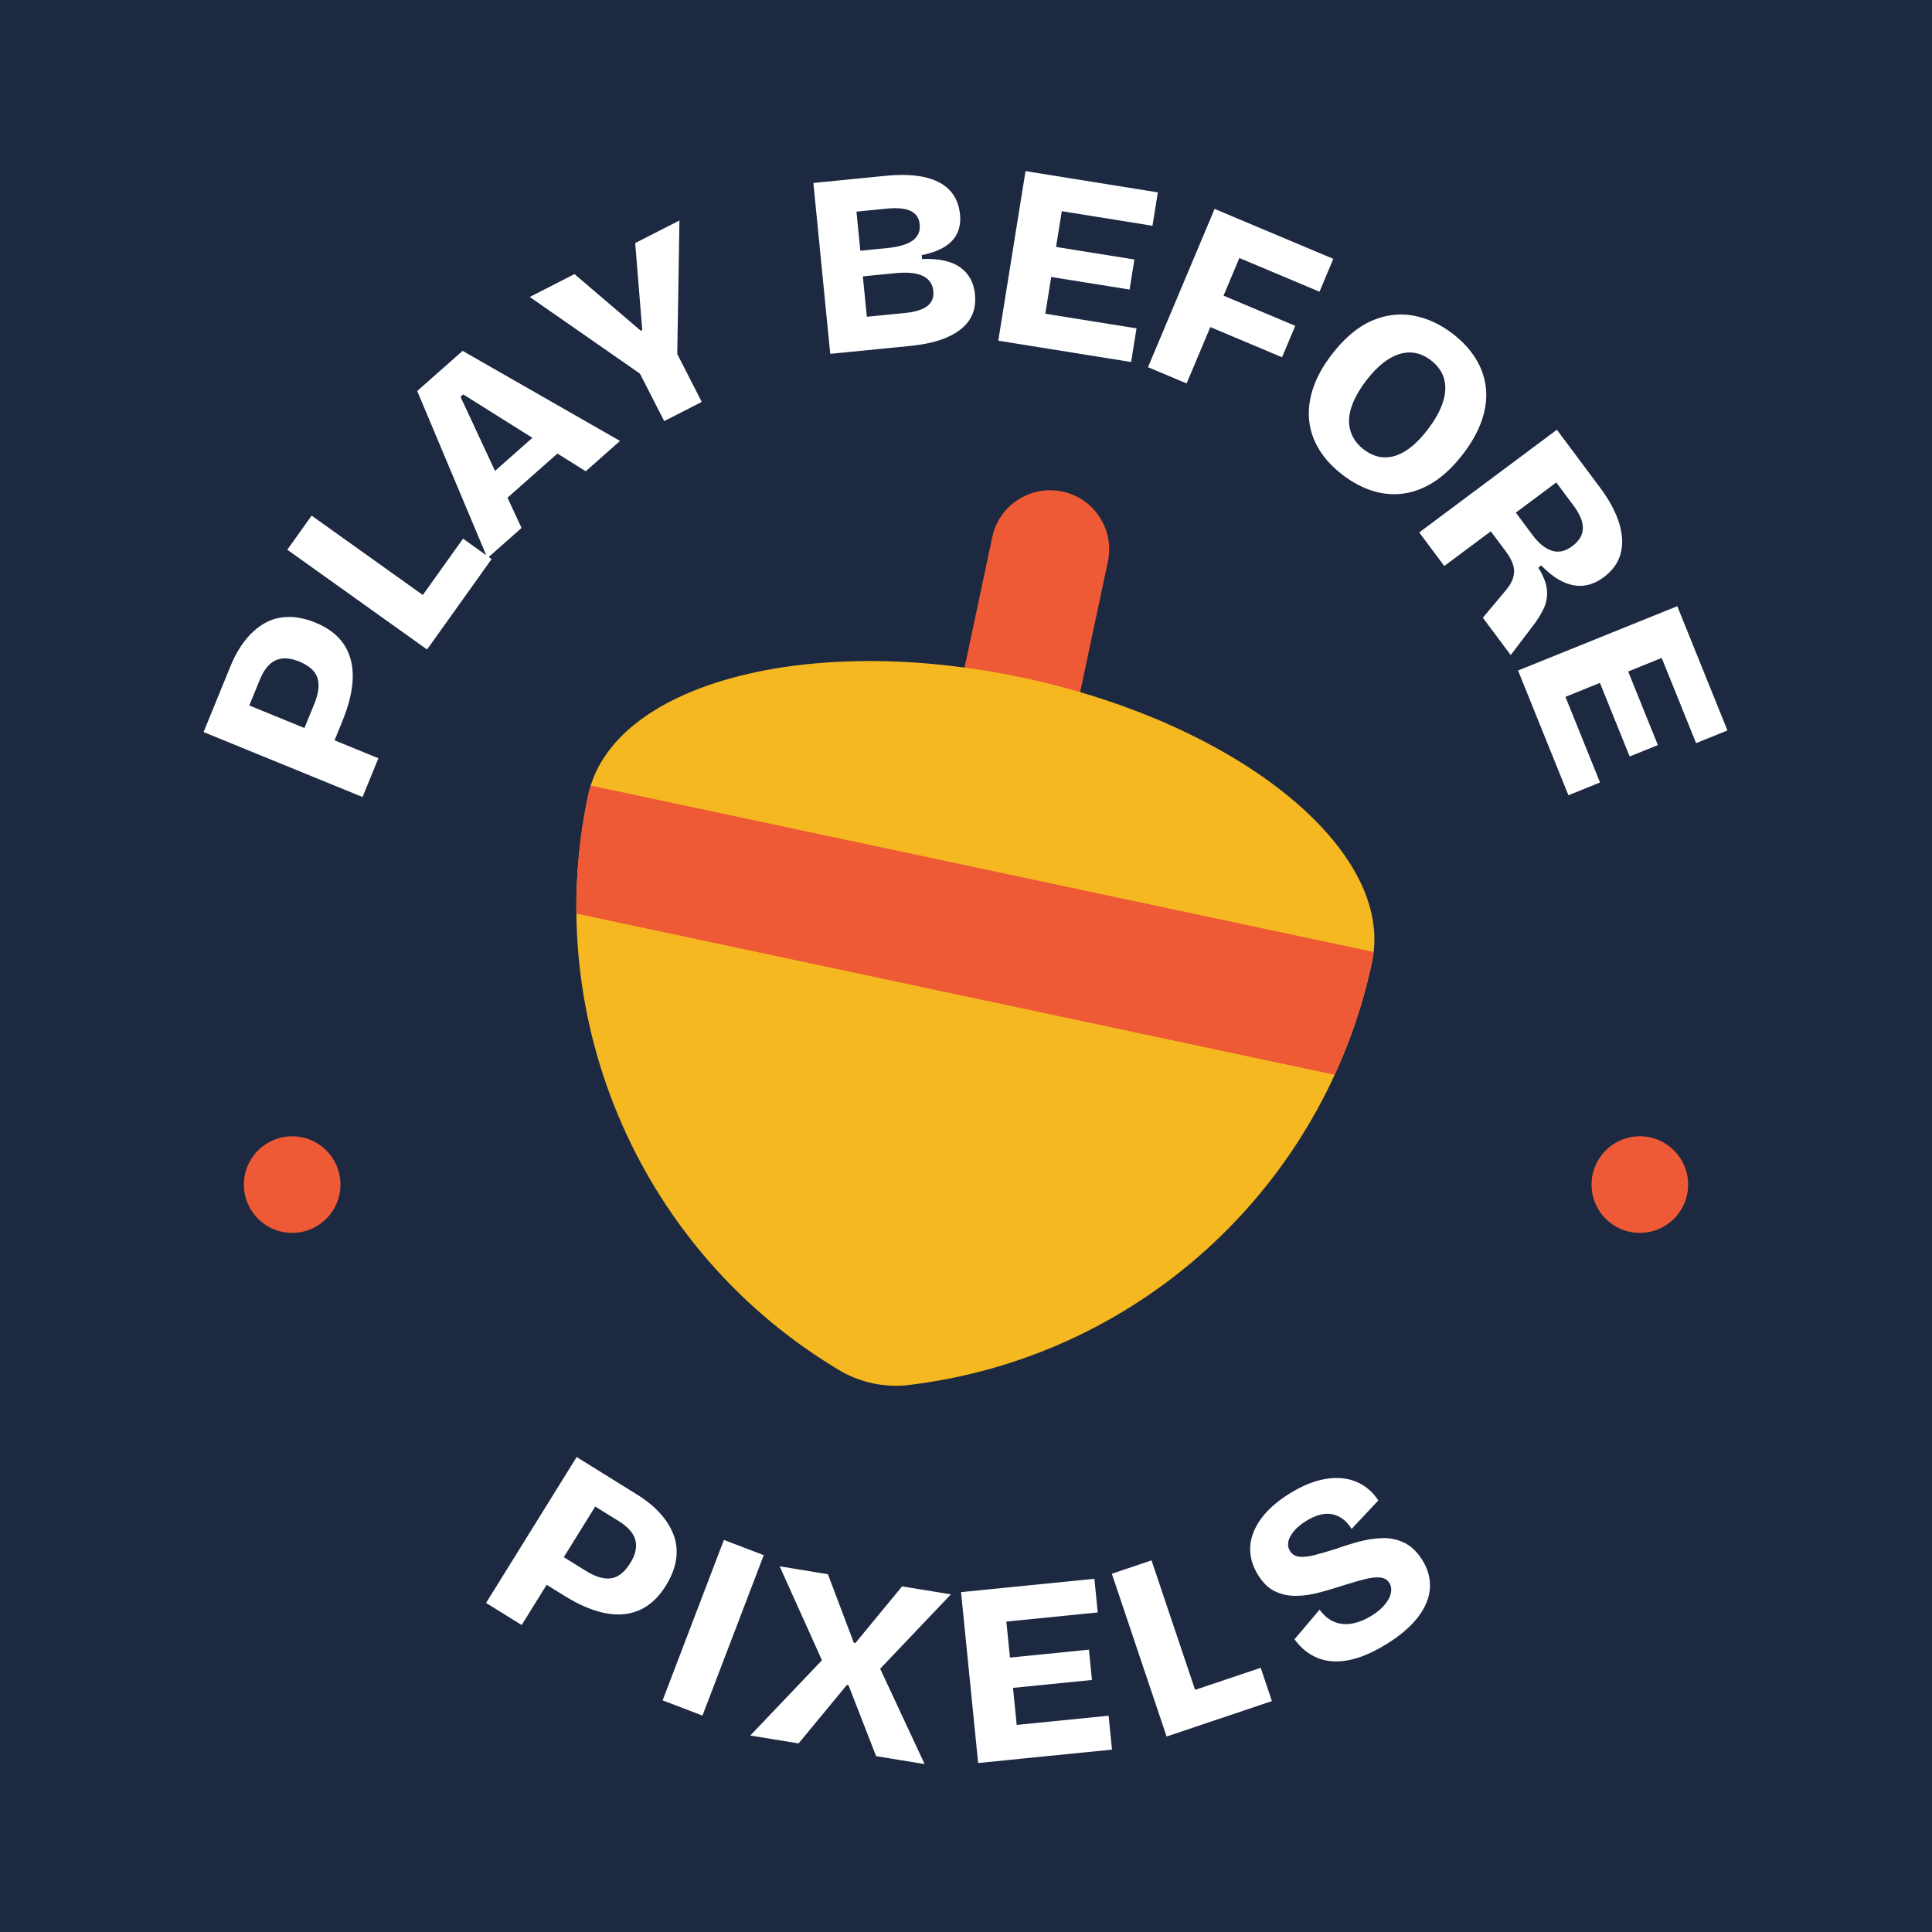
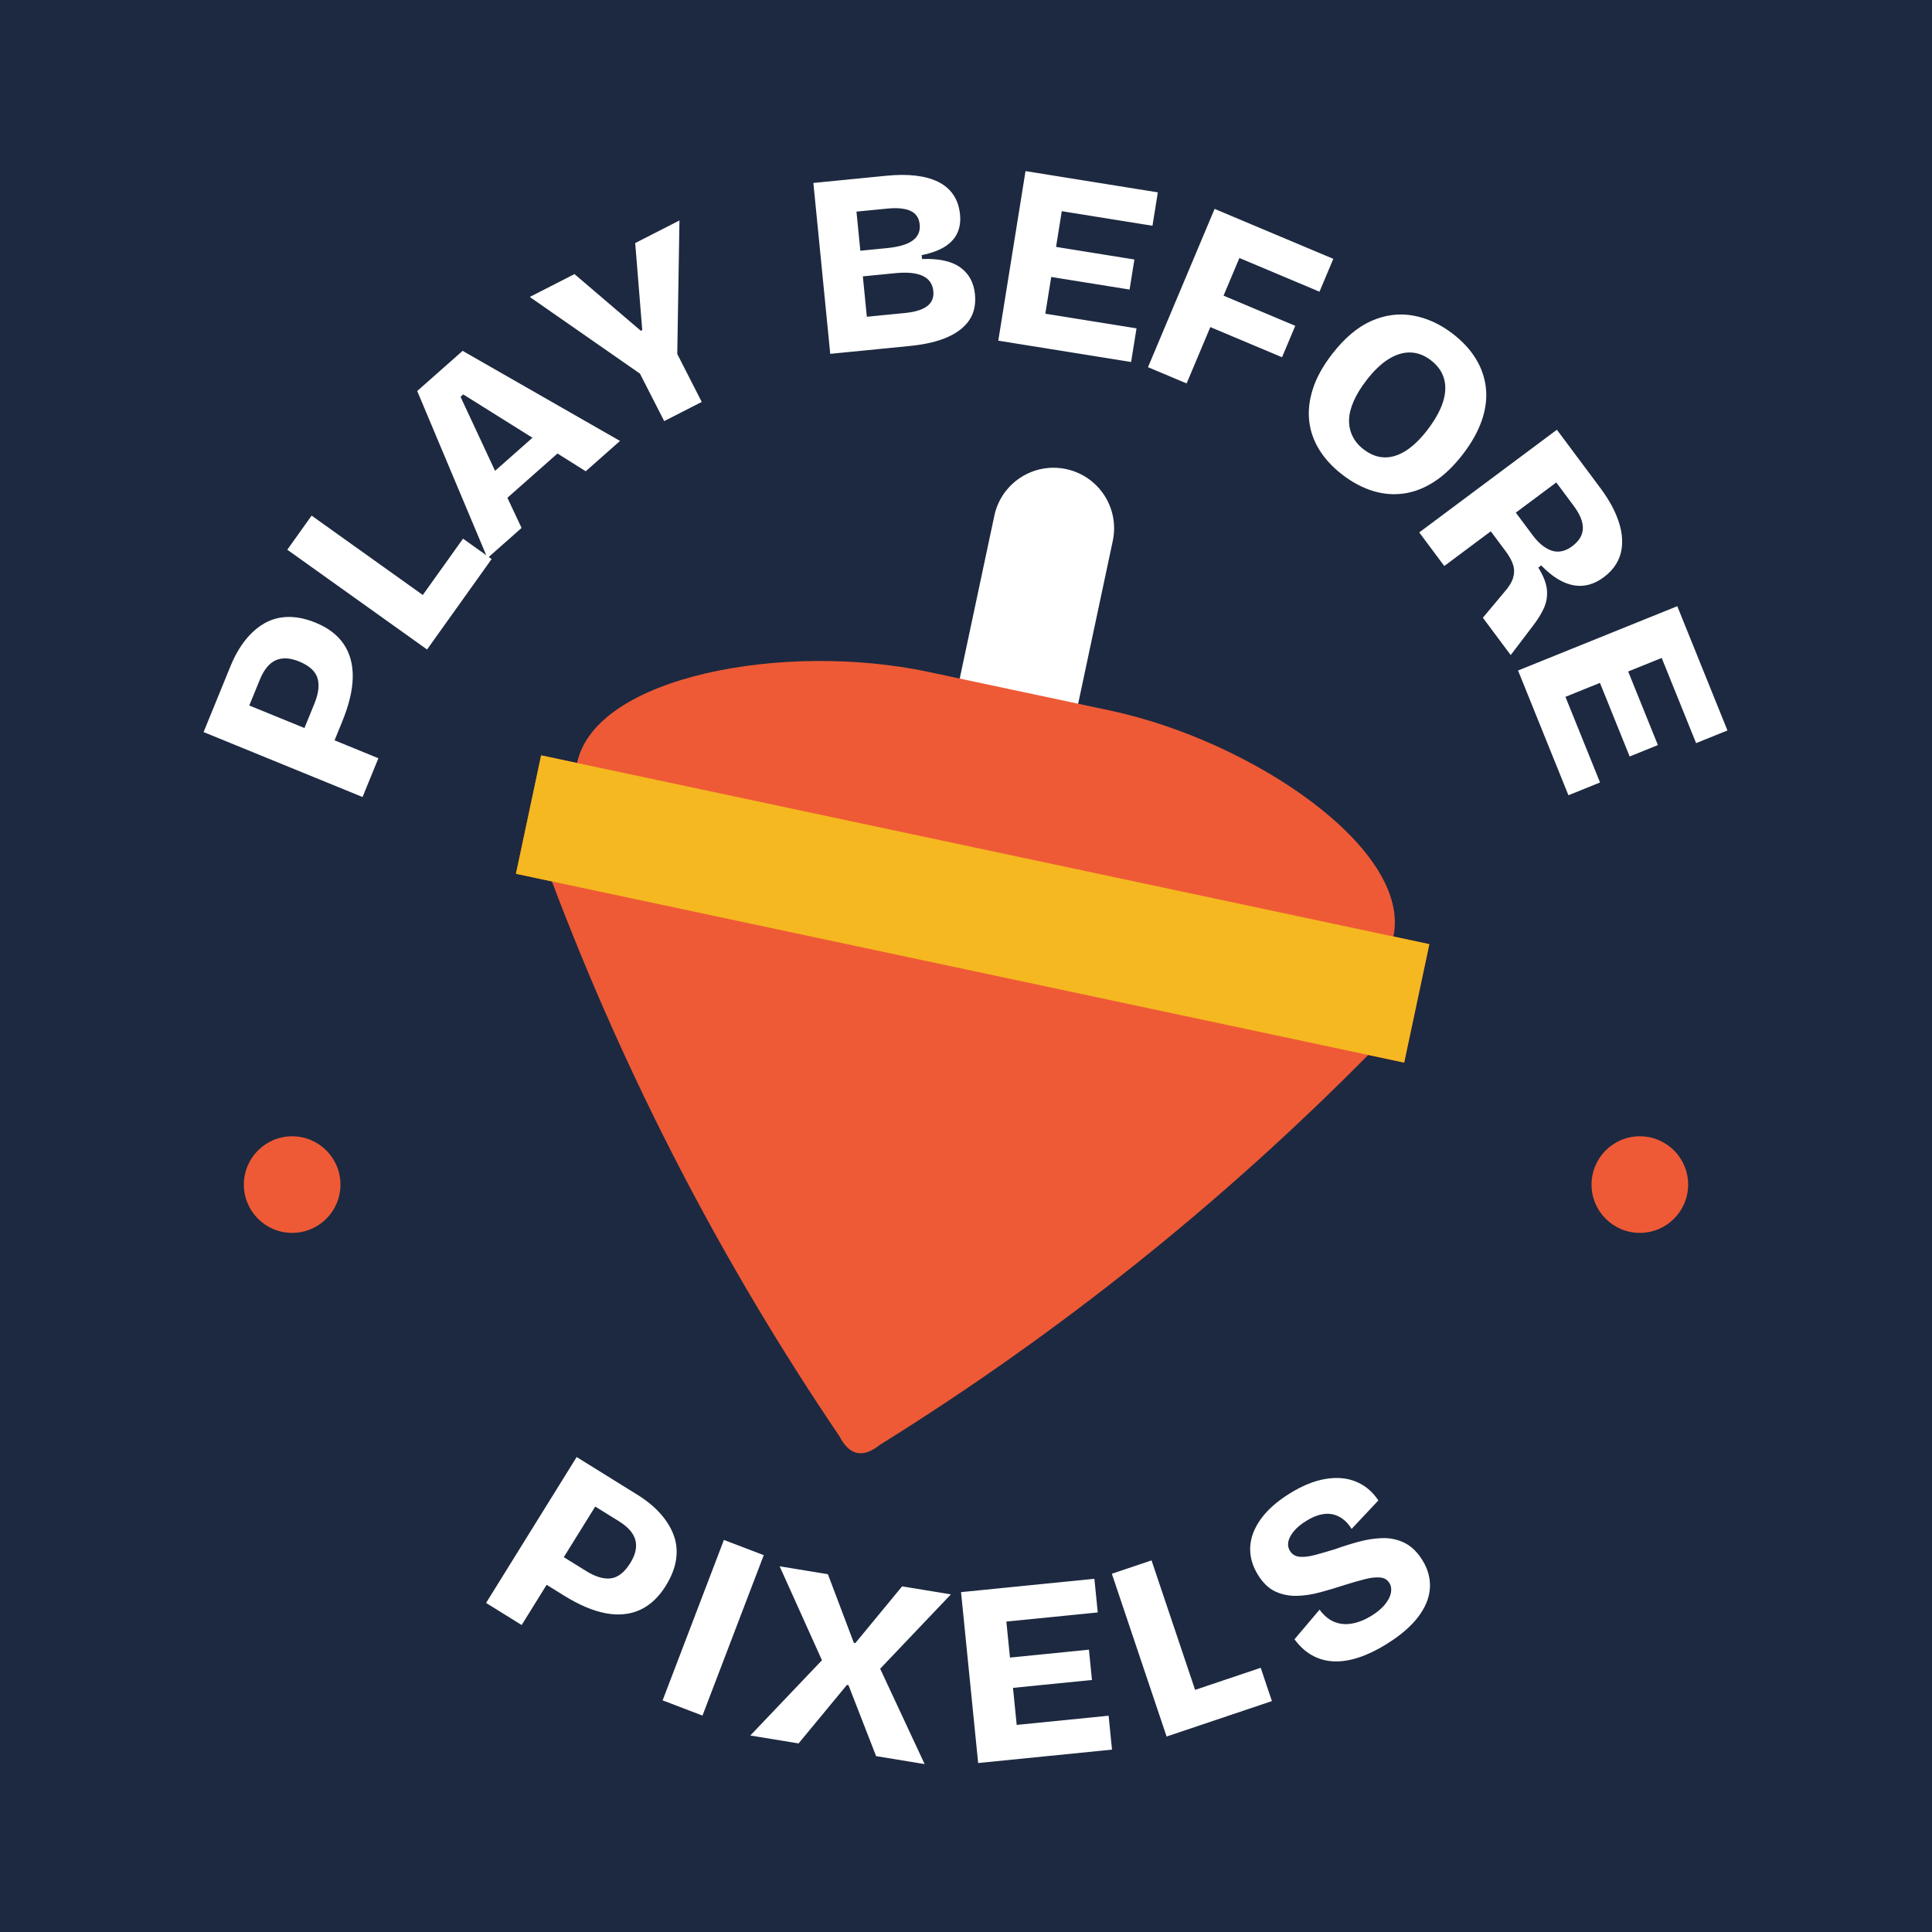
<svg xmlns="http://www.w3.org/2000/svg" viewBox="-540 -540 1080 1080" width="1000" height="1000" role="img" aria-label="Play Before Pixels">
  <rect x="-540" y="-540" width="1080" height="1080" fill="#1D2940" />
  <circle cx="0" cy="0" r="500" fill="#1D2940" />
-   <path fill="#FFFFFF" transform="translate(0 0) scale(1)" d="M-355.35 -120.36 -372.18 -127.24 -364.26 -146.63Q-360.74 -155.24 -362.54 -161.01Q-364.35 -166.78 -372.83 -170.24Q-380.37 -173.32 -385.83 -170.92Q-391.29 -168.52 -394.76 -160.03L-403.01 -139.83L-419.71 -146.66L-411.13 -167.66Q-407.66 -176.14 -402.84 -182.19Q-398.01 -188.23 -392.07 -191.62Q-386.13 -195 -378.93 -195.12Q-371.73 -195.25 -363.52 -191.89Q-353.01 -187.6 -347.83 -179.9Q-342.65 -172.21 -342.81 -161.43Q-342.97 -150.66 -348.64 -136.79ZM-337.33 -94.46 -426.2 -130.77 -417.34 -152.45 -328.48 -116.14ZM-301.27 -176.93 -379.4 -232.71 -365.8 -251.77 -287.66 -195.99ZM-298.82 -180.36 -314.8 -191.77 -281.16 -238.89 -265.18 -227.48ZM-267.51 -228.01 -306.78 -321.42 -281.38 -343.87 -193.4 -293.51 -212.58 -276.56 -281.03 -319.52 -282.56 -318.18 -248.44 -244.87ZM-265.08 -254.03 -275.58 -265.91 -227.62 -308.29 -217.13 -296.41ZM-168.7 -304.6 -182.27 -331.15 -243.85 -374 -218.85 -386.78 -181.76 -355.09 -180.98 -355.49 -184.92 -404.12 -160.18 -416.76 -161.41 -342.13 -147.72 -315.32ZM-75.89 -342.2 -85.32 -437.73 -44.5 -441.76Q-35.53 -442.65 -28.29 -441.83Q-21.04 -441.01 -15.67 -438.4Q-10.3 -435.79 -7.14 -431.2Q-3.98 -426.62 -3.34 -420.11Q-2.78 -414.46 -4.75 -409.95Q-6.72 -405.45 -11.59 -402.26Q-16.46 -399.08 -24.77 -397.38L-24.56 -395.21Q-10.43 -395.73 -3.2 -390.52Q4.04 -385.32 5.01 -375.47Q5.84 -367.08 1.9 -361.13Q-2.05 -355.19 -10.38 -351.52Q-18.71 -347.84 -31.45 -346.59ZM-55.43 -362.93 -34.15 -365.03Q-25.61 -365.87 -21.67 -368.89Q-17.73 -371.91 -18.26 -377.27Q-18.84 -383.2 -24.14 -385.75Q-29.43 -388.3 -39.71 -387.28L-57.66 -385.51ZM-59.07 -399.84 -44.16 -401.31Q-34.18 -402.3 -29.75 -405.59Q-25.32 -408.87 -25.88 -414.52Q-26.43 -420.02 -31.02 -422.12Q-35.61 -424.23 -44.3 -423.37L-61.23 -421.7ZM18.05 -349.56 33.27 -444.35 56.54 -440.61 41.32 -345.82ZM34.86 -346.86 37.88 -365.67 95.32 -356.45 92.3 -337.64ZM41.18 -386.21 43.87 -403.01 94.14 -394.94 91.44 -378.14ZM47.08 -422.98 50.08 -441.65 107.24 -432.47 104.24 -413.8ZM101.74 -334.74 138.97 -423.23 160.55 -414.15 123.33 -325.66ZM125.59 -361.79 132.98 -379.35 184.06 -357.87 176.67 -340.3ZM141.83 -400.4 149.56 -418.77 205.33 -395.31 197.61 -376.94ZM210.43 -274.61Q202.24 -280.9 197.5 -288.57Q192.76 -296.25 191.84 -304.84Q190.92 -313.43 193.95 -322.75Q196.98 -332.07 204.42 -341.76Q214.88 -355.37 226.44 -360.52Q238.01 -365.67 249.74 -363.63Q261.47 -361.59 272.08 -353.44Q280.27 -347.15 284.95 -339.52Q289.64 -331.89 290.62 -323.25Q291.59 -314.61 288.42 -305.22Q285.24 -295.83 277.8 -286.14Q270.09 -276.11 261.72 -270.7Q253.36 -265.3 244.64 -264.11Q235.93 -262.91 227.28 -265.61Q218.63 -268.32 210.43 -274.61ZM222.26 -288.81Q227.92 -284.47 233.85 -284.32Q239.78 -284.16 245.86 -288.02Q251.94 -291.88 257.88 -299.61Q264.26 -307.91 266.58 -315.12Q268.9 -322.32 267.24 -328.27Q265.58 -334.23 259.81 -338.66Q254.39 -342.82 248.35 -342.96Q242.32 -343.1 236.09 -339.18Q229.86 -335.25 223.75 -327.29Q219.14 -321.29 216.71 -315.73Q214.27 -310.17 214.13 -305.33Q213.99 -300.49 216.05 -296.24Q218.11 -292 222.26 -288.81ZM253.36 -242.37 330.31 -299.77 354.66 -267.13Q359.27 -260.95 362.15 -255.02Q365.03 -249.09 366.12 -243.74Q367.21 -238.38 366.56 -233.54Q365.91 -228.7 363.4 -224.65Q360.88 -220.59 356.45 -217.29Q352.49 -214.33 348.27 -213.18Q344.05 -212.03 339.64 -212.82Q335.24 -213.62 330.75 -216.35Q326.26 -219.08 321.56 -223.92L319.93 -222.71Q324.3 -215.63 324.75 -210.15Q325.21 -204.68 322.94 -199.82Q320.67 -194.95 316.59 -189.72L304.5 -173.81L288.93 -194.68L300.63 -208.67Q304.6 -213.09 305.76 -216.76Q306.92 -220.44 305.92 -223.96Q304.93 -227.49 301.71 -231.8L293.36 -242.99L267.36 -223.6ZM307.35 -253.43 316.66 -240.95Q321.88 -233.96 327.49 -232.16Q333.1 -230.35 338.93 -234.7Q344.64 -238.96 344.83 -244.55Q345.02 -250.13 339.62 -257.36L329.97 -270.3ZM308.6 -165.18 397.61 -201.13 406.44 -179.28 317.42 -143.33ZM314.97 -149.4 332.64 -156.54 354.43 -102.59 336.76 -95.45ZM351.92 -164.33 367.7 -170.7 386.77 -123.5 370.99 -117.12ZM386.45 -178.27 403.98 -185.35 425.66 -131.67 408.13 -124.59ZM-239.74 342.61 -230.15 327.17 -212.35 338.21Q-204.44 343.12 -198.45 342.3Q-192.47 341.48 -187.63 333.7Q-183.34 326.78 -184.8 320.99Q-186.26 315.21 -194.04 310.37L-212.58 298.87L-203.07 283.54L-183.79 295.51Q-176 300.34 -170.85 306.11Q-165.7 311.88 -163.35 318.3Q-161 324.72 -162.08 331.84Q-163.16 338.96 -167.84 346.5Q-173.83 356.13 -182.28 359.96Q-190.73 363.79 -201.33 361.83Q-211.93 359.87 -224.66 351.97ZM-268.28 356.05 -217.65 274.49 -197.75 286.84 -248.38 368.4ZM-169.59 410.51 -135.33 320.83 -113.05 329.34 -147.31 419.02ZM-120.58 430.16 -80.52 388.09 -104.18 335.56 -77.2 339.99 -62.7 378.33 -61.84 378.47 -35.72 346.79 -8.44 351.26 -47.98 392.83 -23.12 446.14 -50.25 441.69 -65.7 402.01 -66.56 401.87 -93.59 434.58ZM6.79 445.54 -2.77 350.01 20.68 347.67 30.24 443.19ZM23.72 443.84 21.83 424.88 79.72 419.09 81.62 438.05ZM19.76 404.19 18.06 387.25 68.72 382.18 70.41 399.12ZM16.05 367.14 14.17 348.32 71.77 342.56 73.65 361.37ZM112.14 430.73 81.53 339.74 103.72 332.27 134.33 423.26ZM116.13 429.38 109.87 410.77 164.74 392.31 171 410.92ZM234.95 379.14Q226.91 384.12 219.53 386.55Q212.14 388.99 205.55 388.71Q198.96 388.43 193.45 385.33Q187.94 382.24 183.62 376.37L197.66 359.8Q201.25 364.77 205.93 366.66Q210.6 368.55 215.97 367.54Q221.33 366.53 226.65 363.24Q231.59 360.18 234.29 356.79Q236.99 353.41 237.55 350.32Q238.12 347.24 236.67 344.89Q234.98 342.17 231.52 341.83Q228.06 341.49 223.18 342.72Q218.29 343.95 212.13 345.88Q205.15 348.15 198.21 350.05Q191.26 351.96 184.84 352.09Q178.42 352.21 172.89 349.65Q167.37 347.08 163.23 340.4Q158.49 332.74 158.87 324.8Q159.26 316.86 164.83 309.13Q170.39 301.41 181.03 294.82Q191.54 288.31 201 286.73Q210.46 285.15 218.02 288.25Q225.59 291.35 230.51 298.74L215.56 314.67Q213.34 311.08 210.54 309.05Q207.75 307.02 204.56 306.43Q201.37 305.84 197.76 306.79Q194.16 307.74 190.2 310.19Q185.63 313.02 183.16 316.09Q180.7 319.15 180.16 321.88Q179.63 324.61 181.08 326.96Q182.92 329.92 186.54 330.25Q190.16 330.57 195.3 329.19Q200.43 327.81 206.46 325.95Q212.47 323.77 219.19 321.92Q225.92 320.06 232.52 319.82Q239.13 319.58 244.97 322.38Q250.81 325.18 255.18 332.23Q259.85 339.77 259.31 347.89Q258.78 356 252.68 363.97Q246.58 371.94 234.95 379.14Z" />
+   <path fill="#FFFFFF" d="M-337.33 -94.46 -426.2 -130.77 -411.13 -167.66Q-407.66 -176.14 -402.84 -182.19Q-398.01 -188.23 -392.07 -191.62Q-386.13 -195 -378.93 -195.12Q-371.73 -195.25 -363.52 -191.89Q-353.01 -187.6 -347.83 -179.9Q-342.65 -172.21 -342.81 -161.43Q-342.97 -150.66 -348.64 -136.79L-352.98 -126.15L-328.48 -116.14ZM-400.65 -145.62 -369.81 -133.03 -364.26 -146.63Q-360.74 -155.24 -362.54 -161.01Q-364.35 -166.78 -372.83 -170.24Q-380.37 -173.32 -385.83 -170.92Q-391.29 -168.52 -394.76 -160.03ZM-301.27 -176.93 -379.4 -232.71 -365.8 -251.77 -303.65 -207.4 -281.16 -238.89 -265.18 -227.48ZM-267.51 -228.01 -306.78 -321.42 -281.38 -343.87 -193.4 -293.51 -212.58 -276.56 -228.35 -286.49 -256.36 -261.74 -248.44 -244.87ZM-242.34 -295.29 -281.03 -319.52 -282.56 -318.18 -263.26 -276.8ZM-168.7 -304.6 -182.27 -331.15 -243.85 -374 -218.85 -386.78 -181.76 -355.09 -180.98 -355.49 -184.92 -404.12 -160.18 -416.76 -161.41 -342.13 -147.72 -315.32ZM-75.89 -342.2 -85.32 -437.73 -44.5 -441.76Q-35.53 -442.65 -28.29 -441.83Q-21.04 -441.01 -15.67 -438.4Q-10.3 -435.79 -7.14 -431.2Q-3.98 -426.62 -3.34 -420.11Q-2.78 -414.46 -4.75 -409.95Q-6.72 -405.45 -11.59 -402.26Q-16.46 -399.08 -24.77 -397.38L-24.56 -395.21Q-10.43 -395.73 -3.2 -390.52Q4.04 -385.32 5.01 -375.47Q5.84 -367.08 1.9 -361.13Q-2.05 -355.19 -10.38 -351.52Q-18.71 -347.84 -31.45 -346.59ZM-55.43 -362.93 -34.15 -365.03Q-25.61 -365.87 -21.67 -368.89Q-17.73 -371.91 -18.26 -377.27Q-18.84 -383.2 -24.14 -385.75Q-29.43 -388.3 -39.71 -387.28L-57.66 -385.51ZM-59.07 -399.84 -44.16 -401.31Q-34.18 -402.3 -29.75 -405.59Q-25.32 -408.87 -25.88 -414.52Q-26.43 -420.02 -31.02 -422.12Q-35.61 -424.23 -44.3 -423.37L-61.23 -421.7ZM18.05 -349.56 33.27 -444.35 107.24 -432.47 104.24 -413.8 53.54 -421.94 50.34 -401.98 94.14 -394.94 91.44 -378.14 47.64 -385.17 44.34 -364.64 95.32 -356.45 92.3 -337.64ZM101.74 -334.74 138.97 -423.23 205.33 -395.31 197.61 -376.94 152.83 -395.78 143.97 -374.73 184.06 -357.87 176.67 -340.3 136.58 -357.16 123.33 -325.66ZM210.43 -274.61Q202.24 -280.9 197.5 -288.57Q192.76 -296.25 191.84 -304.84Q190.92 -313.43 193.95 -322.75Q196.98 -332.07 204.42 -341.76Q214.88 -355.37 226.44 -360.52Q238.01 -365.67 249.74 -363.63Q261.47 -361.59 272.08 -353.44Q280.27 -347.15 284.95 -339.52Q289.64 -331.89 290.62 -323.25Q291.59 -314.61 288.42 -305.22Q285.24 -295.83 277.8 -286.14Q270.09 -276.11 261.72 -270.7Q253.36 -265.3 244.64 -264.11Q235.93 -262.91 227.28 -265.61Q218.63 -268.32 210.43 -274.61ZM222.26 -288.81Q227.92 -284.47 233.85 -284.32Q239.78 -284.16 245.86 -288.02Q251.94 -291.88 257.88 -299.61Q264.26 -307.91 266.58 -315.12Q268.9 -322.32 267.24 -328.27Q265.58 -334.23 259.81 -338.66Q254.39 -342.82 248.35 -342.96Q242.32 -343.1 236.09 -339.18Q229.86 -335.25 223.75 -327.29Q219.14 -321.29 216.71 -315.73Q214.27 -310.17 214.13 -305.33Q213.99 -300.49 216.05 -296.24Q218.11 -292 222.26 -288.81ZM253.36 -242.37 330.31 -299.77 354.66 -267.13Q359.27 -260.95 362.15 -255.02Q365.03 -249.09 366.12 -243.74Q367.21 -238.38 366.56 -233.54Q365.91 -228.7 363.4 -224.65Q360.88 -220.59 356.45 -217.29Q352.49 -214.33 348.27 -213.18Q344.05 -212.03 339.64 -212.82Q335.24 -213.62 330.75 -216.35Q326.26 -219.08 321.56 -223.92L319.93 -222.71Q324.3 -215.63 324.75 -210.15Q325.21 -204.68 322.94 -199.82Q320.67 -194.95 316.59 -189.72L304.5 -173.81L288.93 -194.68L300.63 -208.67Q304.6 -213.09 305.76 -216.76Q306.92 -220.44 305.92 -223.96Q304.93 -227.49 301.71 -231.8L293.36 -242.99L267.36 -223.6ZM307.35 -253.43 316.66 -240.95Q321.88 -233.96 327.49 -232.16Q333.1 -230.35 338.93 -234.7Q344.64 -238.96 344.83 -244.55Q345.02 -250.13 339.62 -257.36L329.97 -270.3ZM308.6 -165.18 397.61 -201.13 425.66 -131.67 408.13 -124.59 388.9 -172.2 370.16 -164.63 386.77 -123.5 370.99 -117.12 354.38 -158.26 335.09 -150.47 354.43 -102.59 336.76 -95.45ZM-268.28 356.05 -217.65 274.49 -183.79 295.51Q-176 300.34 -170.85 306.11Q-165.7 311.88 -163.35 318.3Q-161 324.72 -162.08 331.84Q-163.16 338.96 -167.84 346.5Q-173.83 356.13 -182.28 359.96Q-190.73 363.79 -201.33 361.83Q-211.93 359.87 -224.66 351.97L-234.42 345.91L-248.38 368.4ZM-207.26 302.17 -224.83 330.46 -212.35 338.21Q-204.44 343.12 -198.45 342.3Q-192.47 341.48 -187.63 333.7Q-183.34 326.78 -184.8 320.99Q-186.26 315.21 -194.04 310.37ZM-169.59 410.51 -135.33 320.83 -113.05 329.34 -147.31 419.02ZM-120.58 430.16 -80.52 388.09 -104.18 335.56 -77.2 339.99 -62.7 378.33 -61.84 378.47 -35.72 346.79 -8.44 351.26 -47.98 392.83 -23.12 446.14 -50.25 441.69 -65.7 402.01 -66.56 401.87 -93.59 434.58ZM6.79 445.54 -2.77 350.01 71.77 342.56 73.65 361.37 22.56 366.48 24.58 386.6 68.72 382.18 70.41 399.12 26.27 403.53 28.34 424.23 79.72 419.09 81.62 438.05ZM112.14 430.73 81.53 339.74 103.72 332.27 128.07 404.65 164.74 392.31 171 410.92ZM234.95 379.14Q226.91 384.12 219.53 386.55Q212.14 388.99 205.55 388.71Q198.96 388.43 193.45 385.33Q187.94 382.24 183.62 376.37L197.66 359.8Q201.25 364.77 205.93 366.66Q210.6 368.55 215.97 367.54Q221.33 366.53 226.65 363.24Q231.59 360.18 234.29 356.79Q236.99 353.41 237.55 350.32Q238.12 347.24 236.67 344.89Q234.98 342.17 231.52 341.83Q228.06 341.49 223.18 342.72Q218.29 343.95 212.13 345.88Q205.15 348.15 198.21 350.05Q191.26 351.96 184.84 352.09Q178.42 352.21 172.89 349.65Q167.37 347.08 163.23 340.4Q158.49 332.74 158.87 324.8Q159.26 316.86 164.83 309.13Q170.39 301.41 181.03 294.82Q191.54 288.31 201 286.73Q210.46 285.15 218.02 288.25Q225.59 291.35 230.51 298.74L215.56 314.67Q213.34 311.08 210.54 309.05Q207.75 307.02 204.56 306.43Q201.37 305.84 197.76 306.79Q194.16 307.74 190.2 310.19Q185.63 313.02 183.16 316.09Q180.7 319.15 180.16 321.88Q179.63 324.61 181.08 326.96Q182.92 329.92 186.54 330.25Q190.16 330.57 195.3 329.19Q200.43 327.81 206.46 325.95Q212.47 323.77 219.19 321.92Q225.92 320.06 232.52 319.82Q239.13 319.58 244.97 322.38Q250.81 325.18 255.18 332.23Q259.85 339.77 259.31 347.89Q258.78 356 252.68 363.97Q246.58 371.94 234.95 379.14Z" />
  <circle cx="376.68" cy="122.19" r="27" fill="#EE5A36" />
  <circle cx="-376.68" cy="122.19" r="27" fill="#EE5A36" />
-   <g transform="translate(0 0) scale(0.56) translate(14.08 -87.27) rotate(12)">
-     <path fill="#EE5A36" d="M-59 -102.5V-336A59 59 0 0 1 59 -336V-102.5Z" />
-     <path fill="#F5B820" d="M-400 0A400 205 0 0 1 400 0A538 538 0 0 1 32.57 510.25Q0 520 -32.57 510.25A538 538 0 0 1 -400 0Z" />
-     <path fill="#EE5A36" d="M-399.52 -10H399.52A400 205 0 0 1 400 0A538 538 0 0 1 386.9 118H-386.9A538 538 0 0 1 -400 0A400 205 0 0 1 -399.52 -10Z" />
-   </g>
+   <path fill="#FFFFFF" d="M-12.93 -116.35L15.84 -251.71A33.84 33.84 0 0 1 82.05 -237.64L53.27 -102.28Z" />
+   <path fill="#EE5A36" d="M-251.58 -51.55L-237.51 -117.75L-217.41 -113.48C-207.05 -162.24 -101.04 -181.41 -21.24 -164.45L80.43 -142.84C160.23 -125.88 249.28 -65.25 238.91 -16.49L259.01 -12.21L244.94 53.99L224.84 49.72Q101.14 174.78 -48.21 267.72Q-62.37 279.03 -70.71 262.94Q-169.34 117.28 -231.48 -47.28Z" />
+   <path fill="#F5B820" d="M-237.51 -117.75L259.01 -12.21L244.94 53.99L-251.58 -51.55Z" />
</svg>
